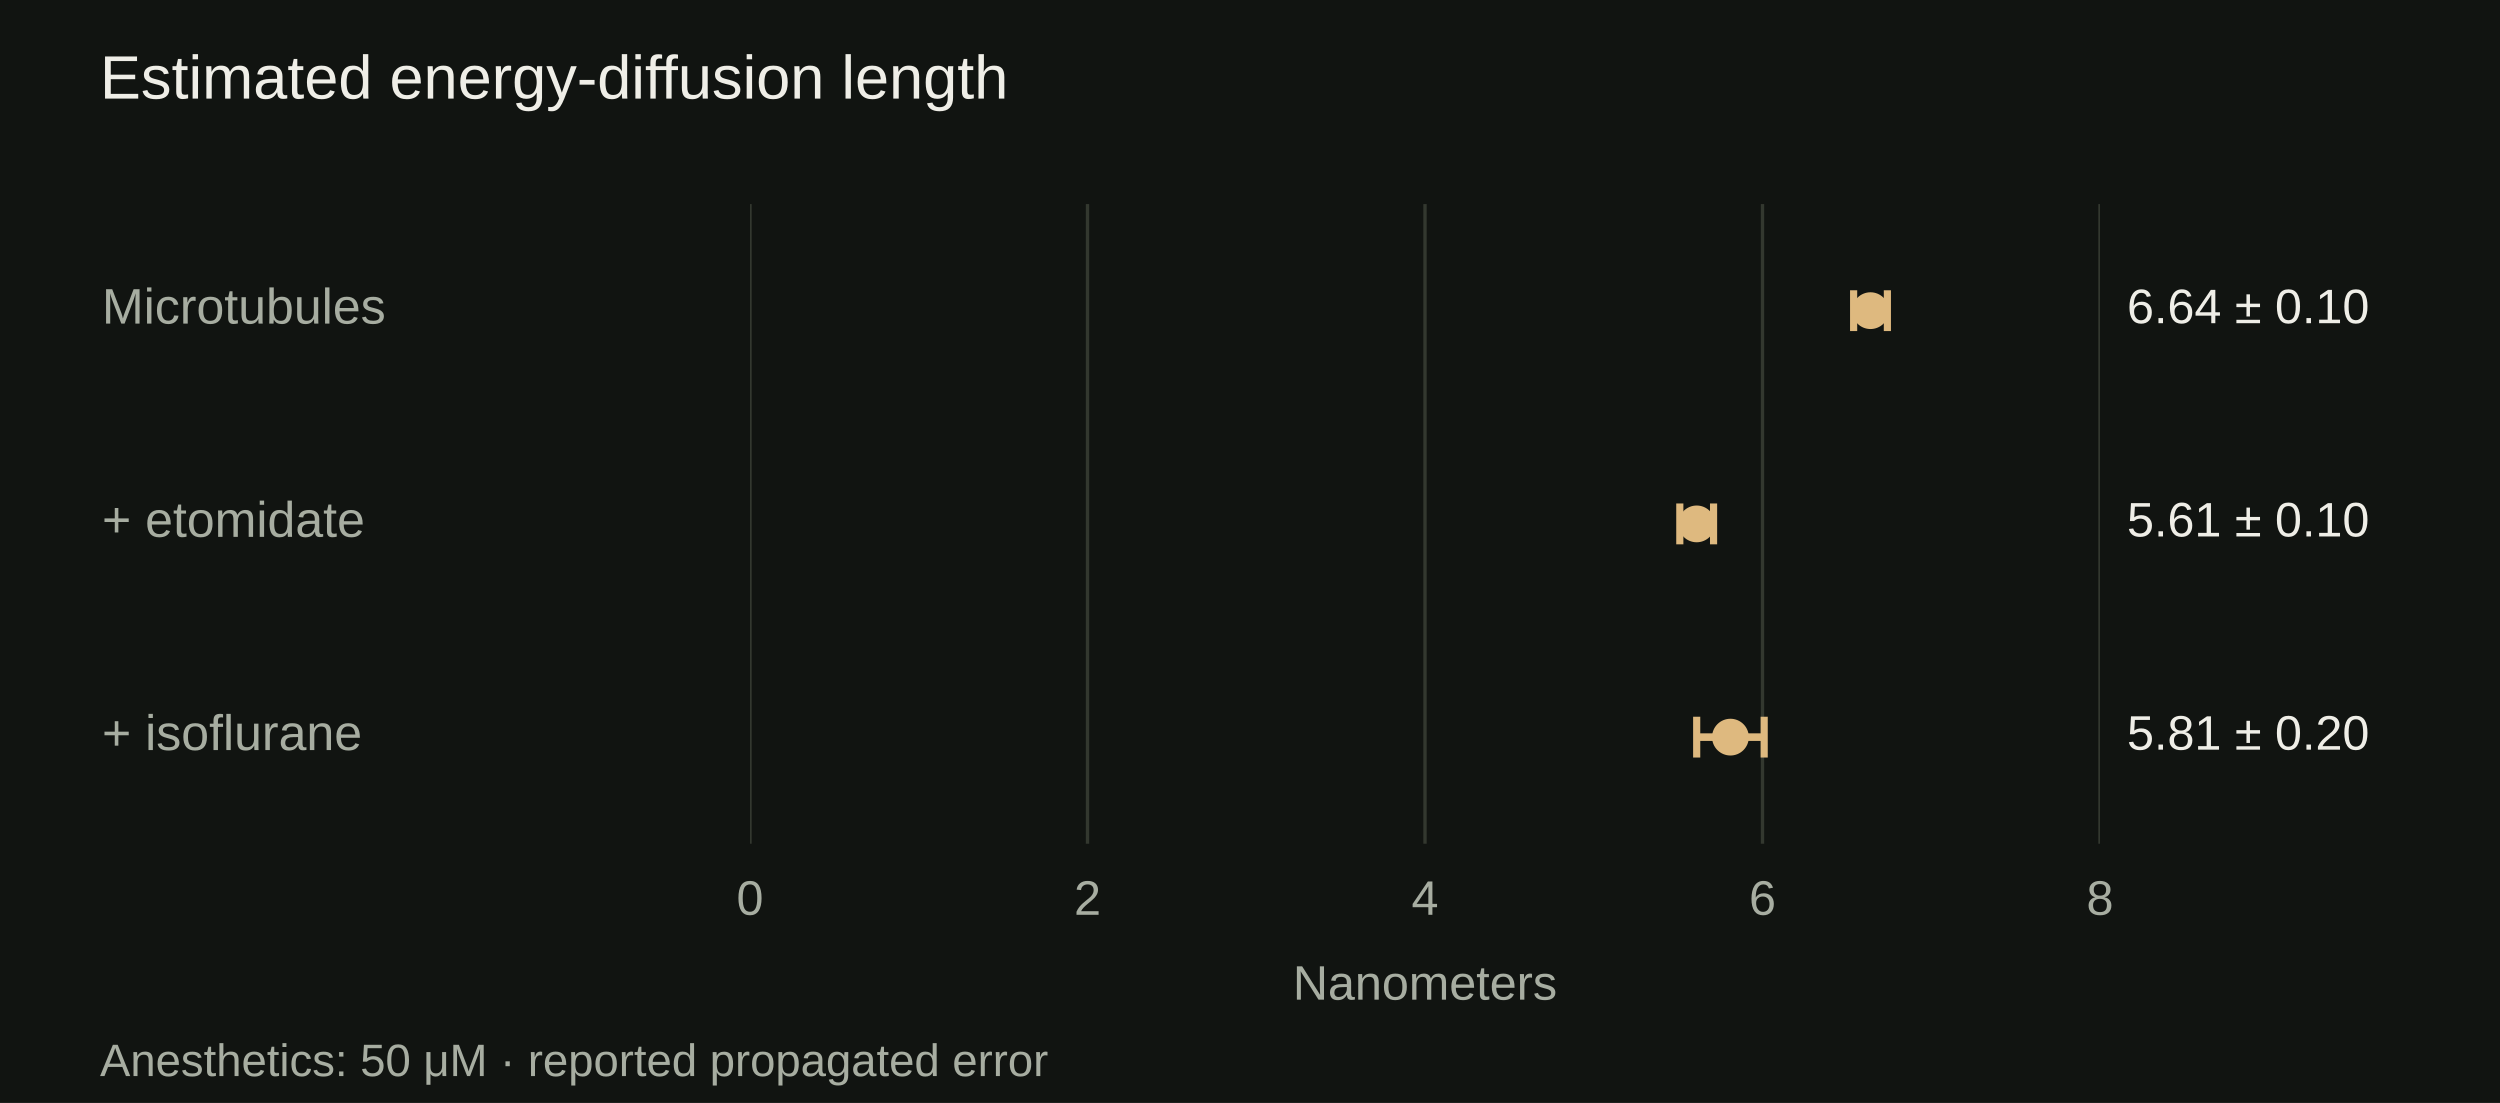
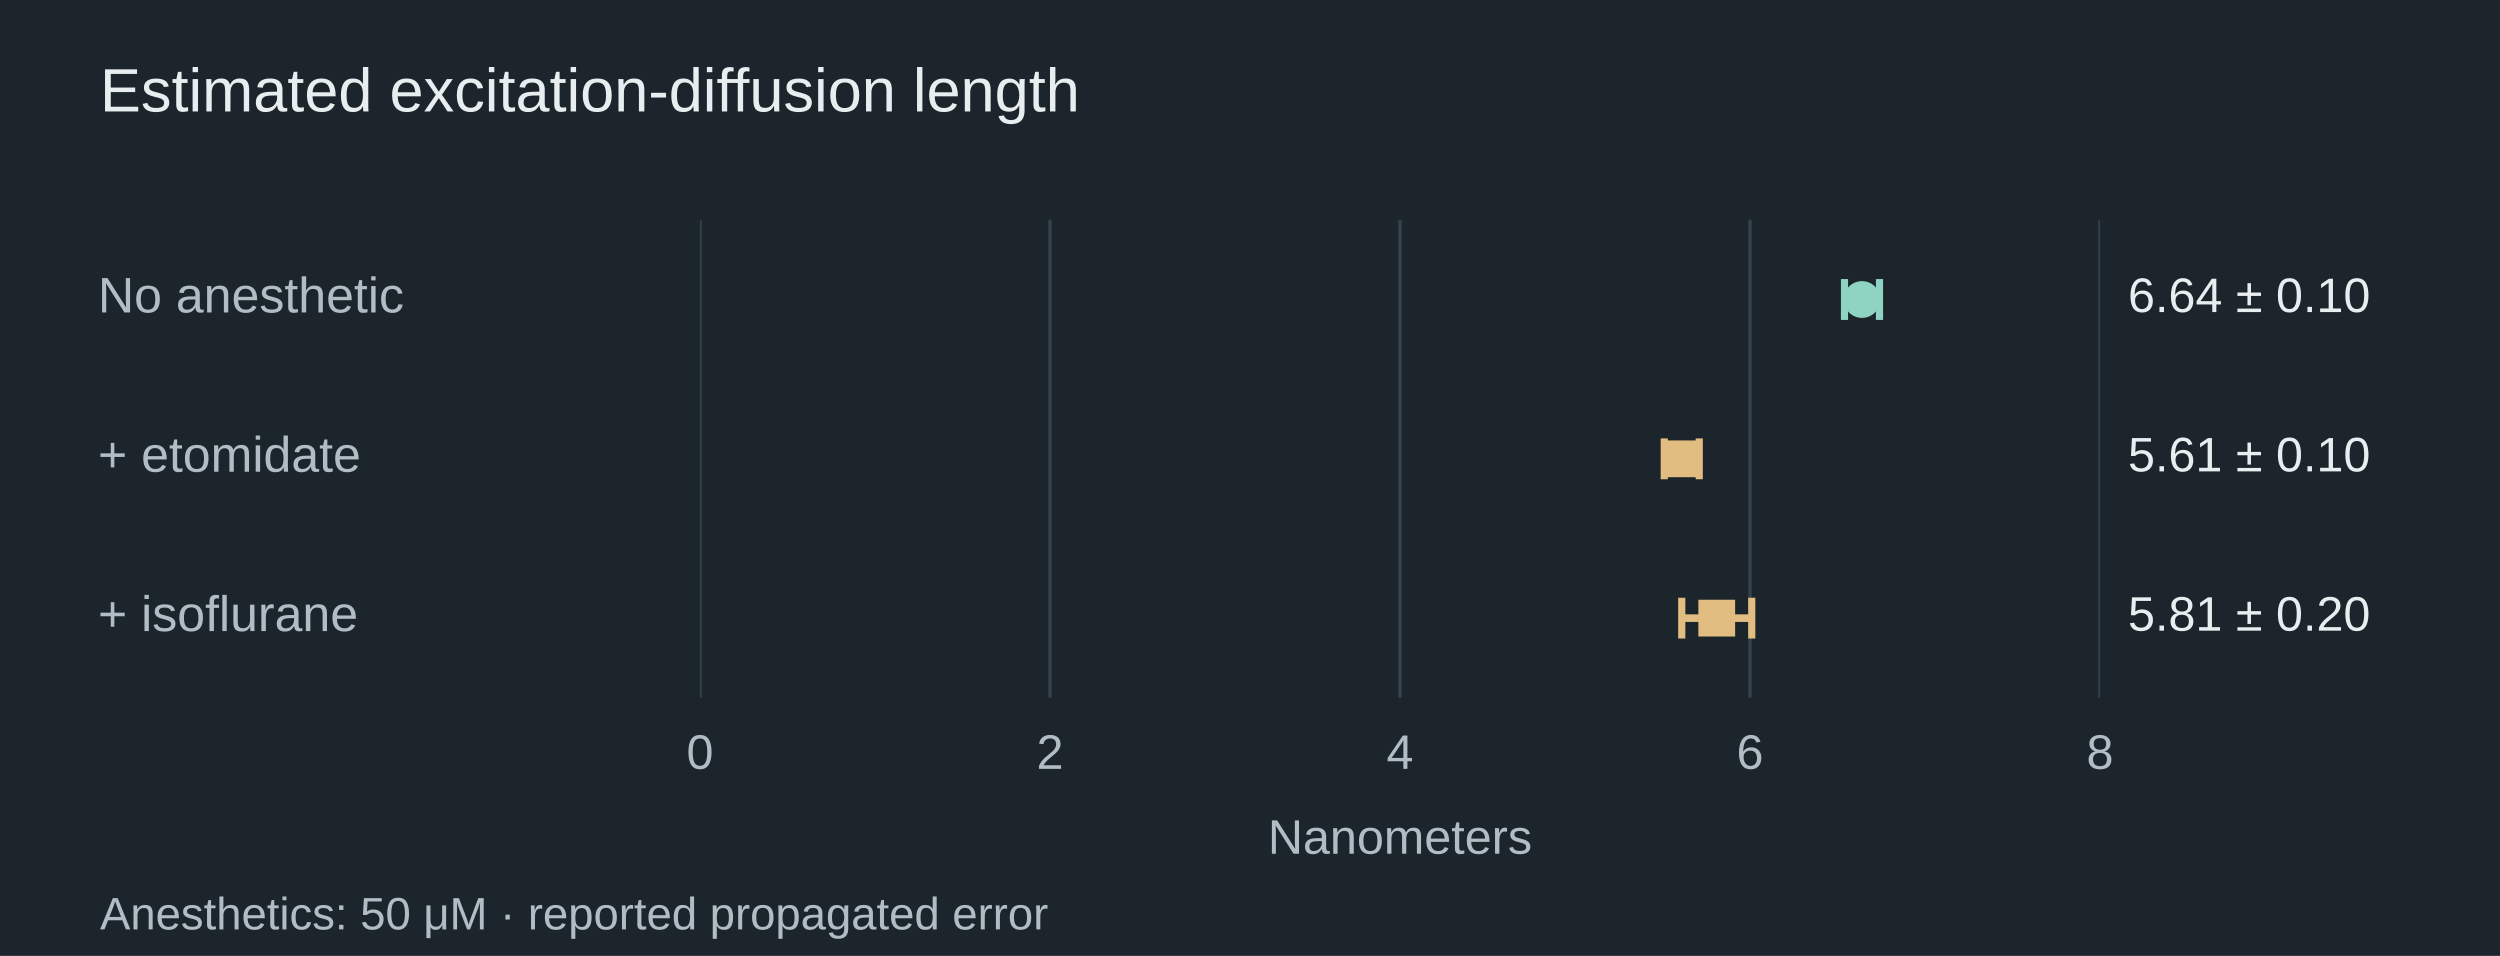
- <svg xmlns="http://www.w3.org/2000/svg" xmlns:xlink="http://www.w3.org/1999/xlink" width="489.6pt" height="216pt" viewBox="0 0 489.6 216" version="1.1">
+ <svg xmlns="http://www.w3.org/2000/svg" xmlns:xlink="http://www.w3.org/1999/xlink" width="489.6pt" height="187.2pt" viewBox="0 0 489.6 187.2" version="1.1">
  <defs>
    <style type="text/css">*{stroke-linejoin: round; stroke-linecap: butt}</style>
  </defs>
  <g id="figure_1">
    <g id="patch_1">
-       <path d="M 0 216  L 489.6 216  L 489.6 0  L 0 0  z " style="fill: #111411" />
+       <path d="M 0 187.2 L 489.6 187.2 L 489.6 0 L 0 0 z " style="fill: #1c252b" />
    </g>
    <g id="axes_1">
      <g id="patch_2">
-         <path d="M 146.88 165.24  L 411.264 165.24  L 411.264 39.96  L 146.88 39.96  z " style="fill: #111411" />
+         <path d="M 137.088 136.656 L 411.264 136.656 L 411.264 43.056 L 137.088 43.056 z " style="fill: #1c252b" />
      </g>
      <g id="matplotlib.axis_1">
        <g id="xtick_1">
          <g id="line2d_1">
-             <path d="M 146.88 165.24  L 146.88 39.96  " clip-path="url(#pdc765eef73)" style="fill: none; stroke: #33382f; stroke-width: 0.65; stroke-linecap: square" />
+             <path d="M 137.088 136.656 L 137.088 43.056 " clip-path="url(#p50413fc1d8)" style="fill: none; stroke: #34434b; stroke-width: 0.65; stroke-linecap: square" />
          </g>
          <g id="line2d_2" />
          <g id="text_1">
-             <text style="font-size: 9.5px; font-family: 'Arial', 'Liberation Sans', 'DejaVu Sans', sans-serif; text-anchor: middle; fill: #a7ada1" x="146.88" y="179.156" transform="rotate(-0 146.88 179.1563)">0</text>
+             <text style="font-size: 9.5px; font-family: 'Arial', 'Liberation Sans', 'DejaVu Sans', sans-serif; text-anchor: middle; fill: #b0bdc5" x="137.088" y="150.572" transform="rotate(-0 137.088 150.5723)">0</text>
          </g>
        </g>
        <g id="xtick_2">
          <g id="line2d_3">
-             <path d="M 212.976 165.24  L 212.976 39.96  " clip-path="url(#pdc765eef73)" style="fill: none; stroke: #33382f; stroke-width: 0.65; stroke-linecap: square" />
+             <path d="M 205.632 136.656 L 205.632 43.056 " clip-path="url(#p50413fc1d8)" style="fill: none; stroke: #34434b; stroke-width: 0.65; stroke-linecap: square" />
          </g>
          <g id="line2d_4" />
          <g id="text_2">
-             <text style="font-size: 9.5px; font-family: 'Arial', 'Liberation Sans', 'DejaVu Sans', sans-serif; text-anchor: middle; fill: #a7ada1" x="212.976" y="179.156" transform="rotate(-0 212.976 179.1563)">2</text>
+             <text style="font-size: 9.5px; font-family: 'Arial', 'Liberation Sans', 'DejaVu Sans', sans-serif; text-anchor: middle; fill: #b0bdc5" x="205.632" y="150.572" transform="rotate(-0 205.632 150.5723)">2</text>
          </g>
        </g>
        <g id="xtick_3">
          <g id="line2d_5">
-             <path d="M 279.072 165.24  L 279.072 39.96  " clip-path="url(#pdc765eef73)" style="fill: none; stroke: #33382f; stroke-width: 0.65; stroke-linecap: square" />
+             <path d="M 274.176 136.656 L 274.176 43.056 " clip-path="url(#p50413fc1d8)" style="fill: none; stroke: #34434b; stroke-width: 0.65; stroke-linecap: square" />
          </g>
          <g id="line2d_6" />
          <g id="text_3">
-             <text style="font-size: 9.5px; font-family: 'Arial', 'Liberation Sans', 'DejaVu Sans', sans-serif; text-anchor: middle; fill: #a7ada1" x="279.072" y="179.156" transform="rotate(-0 279.072 179.1563)">4</text>
+             <text style="font-size: 9.5px; font-family: 'Arial', 'Liberation Sans', 'DejaVu Sans', sans-serif; text-anchor: middle; fill: #b0bdc5" x="274.176" y="150.572" transform="rotate(-0 274.176 150.5723)">4</text>
          </g>
        </g>
        <g id="xtick_4">
          <g id="line2d_7">
-             <path d="M 345.168 165.24  L 345.168 39.96  " clip-path="url(#pdc765eef73)" style="fill: none; stroke: #33382f; stroke-width: 0.65; stroke-linecap: square" />
+             <path d="M 342.72 136.656 L 342.72 43.056 " clip-path="url(#p50413fc1d8)" style="fill: none; stroke: #34434b; stroke-width: 0.65; stroke-linecap: square" />
          </g>
          <g id="line2d_8" />
          <g id="text_4">
-             <text style="font-size: 9.5px; font-family: 'Arial', 'Liberation Sans', 'DejaVu Sans', sans-serif; text-anchor: middle; fill: #a7ada1" x="345.168" y="179.156" transform="rotate(-0 345.168 179.1563)">6</text>
+             <text style="font-size: 9.5px; font-family: 'Arial', 'Liberation Sans', 'DejaVu Sans', sans-serif; text-anchor: middle; fill: #b0bdc5" x="342.72" y="150.572" transform="rotate(-0 342.72 150.5723)">6</text>
          </g>
        </g>
        <g id="xtick_5">
          <g id="line2d_9">
-             <path d="M 411.264 165.24  L 411.264 39.96  " clip-path="url(#pdc765eef73)" style="fill: none; stroke: #33382f; stroke-width: 0.65; stroke-linecap: square" />
+             <path d="M 411.264 136.656 L 411.264 43.056 " clip-path="url(#p50413fc1d8)" style="fill: none; stroke: #34434b; stroke-width: 0.65; stroke-linecap: square" />
          </g>
          <g id="line2d_10" />
          <g id="text_5">
-             <text style="font-size: 9.5px; font-family: 'Arial', 'Liberation Sans', 'DejaVu Sans', sans-serif; text-anchor: middle; fill: #a7ada1" x="411.264" y="179.156" transform="rotate(-0 411.264 179.1563)">8</text>
+             <text style="font-size: 9.5px; font-family: 'Arial', 'Liberation Sans', 'DejaVu Sans', sans-serif; text-anchor: middle; fill: #b0bdc5" x="411.264" y="150.572" transform="rotate(-0 411.264 150.5723)">8</text>
          </g>
        </g>
      </g>
      <g id="matplotlib.axis_2" />
      <g id="LineCollection_1">
-         <path d="M 363.014 60.84  L 369.624 60.84  " clip-path="url(#pdc765eef73)" style="fill: none; stroke: #deb97f; stroke-width: 1.5" />
-         <path d="M 328.974 102.6  L 335.584 102.6  " clip-path="url(#pdc765eef73)" style="fill: none; stroke: #deb97f; stroke-width: 1.5" />
-         <path d="M 332.279 144.36  L 345.498 144.36  " clip-path="url(#pdc765eef73)" style="fill: none; stroke: #deb97f; stroke-width: 1.5" />
+         <path d="M 361.227 58.656 L 368.081 58.656 " clip-path="url(#p50413fc1d8)" style="fill: none; stroke: #8fd4c2; stroke-width: 1.5" />
      </g>
      <g id="line2d_11">
        <defs>
-           <path id="m86011d5553" d="M 0 4  L 0 -4  " style="stroke: #deb97f; stroke-width: 1.4" />
+           <path id="ma09fc8cce1" d="M 0 4 L 0 -4 " style="stroke: #8fd4c2; stroke-width: 1.4" />
        </defs>
-         <g clip-path="url(#pdc765eef73)">
-           <use xlink:href="#m86011d5553" x="363.014" y="60.84" style="fill: #deb97f; stroke: #deb97f; stroke-width: 1.4" />
-           <use xlink:href="#m86011d5553" x="328.974" y="102.6" style="fill: #deb97f; stroke: #deb97f; stroke-width: 1.4" />
-           <use xlink:href="#m86011d5553" x="332.279" y="144.36" style="fill: #deb97f; stroke: #deb97f; stroke-width: 1.4" />
+         <g clip-path="url(#p50413fc1d8)">
+           <use xlink:href="#ma09fc8cce1" x="361.227" y="58.656" style="fill: #8fd4c2; stroke: #8fd4c2; stroke-width: 1.4" />
        </g>
      </g>
      <g id="line2d_12">
-         <g clip-path="url(#pdc765eef73)">
-           <use xlink:href="#m86011d5553" x="369.624" y="60.84" style="fill: #deb97f; stroke: #deb97f; stroke-width: 1.4" />
-           <use xlink:href="#m86011d5553" x="335.584" y="102.6" style="fill: #deb97f; stroke: #deb97f; stroke-width: 1.4" />
-           <use xlink:href="#m86011d5553" x="345.498" y="144.36" style="fill: #deb97f; stroke: #deb97f; stroke-width: 1.4" />
+         <g clip-path="url(#p50413fc1d8)">
+           <use xlink:href="#ma09fc8cce1" x="368.081" y="58.656" style="fill: #8fd4c2; stroke: #8fd4c2; stroke-width: 1.4" />
+         </g>
+       </g>
+       <g id="LineCollection_2">
+         <path d="M 325.927 89.856 L 332.781 89.856 " clip-path="url(#p50413fc1d8)" style="fill: none; stroke: #e1bd82; stroke-width: 1.5" />
+       </g>
+       <g id="line2d_13">
+         <defs>
+           <path id="m1c4818ea92" d="M 0 4 L 0 -4 " style="stroke: #e1bd82; stroke-width: 1.4" />
+         </defs>
+         <g clip-path="url(#p50413fc1d8)">
+           <use xlink:href="#m1c4818ea92" x="325.927" y="89.856" style="fill: #e1bd82; stroke: #e1bd82; stroke-width: 1.4" />
+         </g>
+       </g>
+       <g id="line2d_14">
+         <g clip-path="url(#p50413fc1d8)">
+           <use xlink:href="#m1c4818ea92" x="332.781" y="89.856" style="fill: #e1bd82; stroke: #e1bd82; stroke-width: 1.4" />
+         </g>
+       </g>
+       <g id="LineCollection_3">
+         <path d="M 329.354 121.056 L 343.063 121.056 " clip-path="url(#p50413fc1d8)" style="fill: none; stroke: #e1bd82; stroke-width: 1.5" />
+       </g>
+       <g id="line2d_15">
+         <g clip-path="url(#p50413fc1d8)">
+           <use xlink:href="#m1c4818ea92" x="329.354" y="121.056" style="fill: #e1bd82; stroke: #e1bd82; stroke-width: 1.4" />
+         </g>
+       </g>
+       <g id="line2d_16">
+         <g clip-path="url(#p50413fc1d8)">
+           <use xlink:href="#m1c4818ea92" x="343.063" y="121.056" style="fill: #e1bd82; stroke: #e1bd82; stroke-width: 1.4" />
        </g>
      </g>
      <g id="text_6">
-         <text style="font-size: 9.8px; font-family: 'Arial', 'Liberation Sans', 'DejaVu Sans', sans-serif; text-anchor: start; fill: #a7ada1" x="19.976" y="63.376" transform="rotate(-0 19.97568 63.37613)">Microtubules</text>
+         <text style="font-size: 9.8px; font-family: 'Arial', 'Liberation Sans', 'DejaVu Sans', sans-serif; text-anchor: start; fill: #b0bdc5" x="19.192" y="61.192" transform="rotate(-0 19.19232 61.19213)">No anesthetic</text>
      </g>
      <g id="text_7">
-         <text style="font-size: 9.5px; font-family: 'Arial', 'Liberation Sans', 'DejaVu Sans', sans-serif; text-anchor: start; fill: #efeee7" x="416.552" y="63.298" transform="rotate(-0 416.5517 63.2985)">6.64 ± 0.10</text>
+         <text style="font-size: 9.5px; font-family: 'Arial', 'Liberation Sans', 'DejaVu Sans', sans-serif; text-anchor: start; fill: #e8edef" x="416.748" y="61.114" transform="rotate(-0 416.7475 61.1145)">6.64 ± 0.10</text>
      </g>
      <g id="text_8">
-         <text style="font-size: 9.8px; font-family: 'Arial', 'Liberation Sans', 'DejaVu Sans', sans-serif; text-anchor: start; fill: #a7ada1" x="19.976" y="105.136" transform="rotate(-0 19.97568 105.1361)">+ etomidate</text>
+         <text style="font-size: 9.8px; font-family: 'Arial', 'Liberation Sans', 'DejaVu Sans', sans-serif; text-anchor: start; fill: #b0bdc5" x="19.192" y="92.392" transform="rotate(-0 19.19232 92.39213)">+ etomidate</text>
      </g>
      <g id="text_9">
-         <text style="font-size: 9.5px; font-family: 'Arial', 'Liberation Sans', 'DejaVu Sans', sans-serif; text-anchor: start; fill: #efeee7" x="416.552" y="105.058" transform="rotate(-0 416.5517 105.0585)">5.61 ± 0.10</text>
+         <text style="font-size: 9.5px; font-family: 'Arial', 'Liberation Sans', 'DejaVu Sans', sans-serif; text-anchor: start; fill: #e8edef" x="416.748" y="92.314" transform="rotate(-0 416.7475 92.3145)">5.61 ± 0.10</text>
      </g>
      <g id="text_10">
-         <text style="font-size: 9.8px; font-family: 'Arial', 'Liberation Sans', 'DejaVu Sans', sans-serif; text-anchor: start; fill: #a7ada1" x="19.976" y="146.896" transform="rotate(-0 19.97568 146.8961)">+ isoflurane</text>
+         <text style="font-size: 9.8px; font-family: 'Arial', 'Liberation Sans', 'DejaVu Sans', sans-serif; text-anchor: start; fill: #b0bdc5" x="19.192" y="123.592" transform="rotate(-0 19.19232 123.5921)">+ isoflurane</text>
      </g>
      <g id="text_11">
-         <text style="font-size: 9.5px; font-family: 'Arial', 'Liberation Sans', 'DejaVu Sans', sans-serif; text-anchor: start; fill: #efeee7" x="416.552" y="146.818" transform="rotate(-0 416.5517 146.8185)">5.81 ± 0.20</text>
+         <text style="font-size: 9.5px; font-family: 'Arial', 'Liberation Sans', 'DejaVu Sans', sans-serif; text-anchor: start; fill: #e8edef" x="416.748" y="123.514" transform="rotate(-0 416.7475 123.5145)">5.81 ± 0.20</text>
      </g>
-       <g id="line2d_13">
+       <g id="line2d_17">
        <defs>
-           <path id="mf8535b8a49" d="M 0 3.1  C 0.822 3.1 1.611 2.773 2.192 2.192  C 2.773 1.611 3.1 0.822 3.1 0  C 3.1 -0.822 2.773 -1.611 2.192 -2.192  C 1.611 -2.773 0.822 -3.1 0 -3.1  C -0.822 -3.1 -1.611 -2.773 -2.192 -2.192  C -2.773 -1.611 -3.1 -0.822 -3.1 0  C -3.1 0.822 -2.773 1.611 -2.192 2.192  C -1.611 2.773 -0.822 3.1 0 3.1  z " style="stroke: #deb97f" />
+           <path id="m92c941a12b" d="M 0 3.1 C 0.822 3.1 1.611 2.773 2.192 2.192 C 2.773 1.611 3.1 0.822 3.1 0 C 3.1 -0.822 2.773 -1.611 2.192 -2.192 C 1.611 -2.773 0.822 -3.1 0 -3.1 C -0.822 -3.1 -1.611 -2.773 -2.192 -2.192 C -2.773 -1.611 -3.1 -0.822 -3.1 0 C -3.1 0.822 -2.773 1.611 -2.192 2.192 C -1.611 2.773 -0.822 3.1 0 3.1 z " style="stroke: #8fd4c2" />
        </defs>
-         <g clip-path="url(#pdc765eef73)">
-           <use xlink:href="#mf8535b8a49" x="366.319" y="60.84" style="fill: #deb97f; stroke: #deb97f" />
-           <use xlink:href="#mf8535b8a49" x="332.279" y="102.6" style="fill: #deb97f; stroke: #deb97f" />
-           <use xlink:href="#mf8535b8a49" x="338.889" y="144.36" style="fill: #deb97f; stroke: #deb97f" />
+         <g clip-path="url(#p50413fc1d8)">
+           <use xlink:href="#m92c941a12b" x="364.654" y="58.656" style="fill: #8fd4c2; stroke: #8fd4c2" />
+         </g>
+       </g>
+       <g id="line2d_18">
+         <defs>
+           <path id="m0658fdcb08" d="M -3.1 3.1 L 3.1 3.1 L 3.1 -3.1 L -3.1 -3.1 z " style="stroke: #e1bd82; stroke-linejoin: miter" />
+         </defs>
+         <g clip-path="url(#p50413fc1d8)">
+           <use xlink:href="#m0658fdcb08" x="329.354" y="89.856" style="fill: #e1bd82; stroke: #e1bd82; stroke-linejoin: miter" />
+         </g>
+       </g>
+       <g id="line2d_19">
+         <g clip-path="url(#p50413fc1d8)">
+           <use xlink:href="#m0658fdcb08" x="336.208" y="121.056" style="fill: #e1bd82; stroke: #e1bd82; stroke-linejoin: miter" />
        </g>
      </g>
    </g>
    <g id="text_12">
-       <text style="font-size: 12px; font-family: 'Arial', 'Liberation Sans', 'DejaVu Sans', sans-serif; text-anchor: start; fill: #efeee7" x="19.584" y="19.305" transform="rotate(-0 19.584 19.30535)">Estimated energy-diffusion length</text>
+       <text style="font-size: 12px; font-family: 'Arial', 'Liberation Sans', 'DejaVu Sans', sans-serif; text-anchor: start; fill: #e8edef" x="19.584" y="21.825" transform="rotate(-0 19.584 21.82535)">Estimated excitation-diffusion length</text>
    </g>
    <g id="text_13">
-       <text style="font-size: 9.5px; font-family: 'Arial', 'Liberation Sans', 'DejaVu Sans', sans-serif; text-anchor: middle; fill: #a7ada1" x="279.072" y="195.778" transform="rotate(-0 279.072 195.7785)">Nanometers</text>
+       <text style="font-size: 9.5px; font-family: 'Arial', 'Liberation Sans', 'DejaVu Sans', sans-serif; text-anchor: middle; fill: #b0bdc5" x="274.176" y="167.194" transform="rotate(-0 274.176 167.1945)">Nanometers</text>
    </g>
    <g id="text_14">
-       <text style="font-size: 8.9px; font-family: 'Arial', 'Liberation Sans', 'DejaVu Sans', sans-serif; text-anchor: start; fill: #a7ada1" x="19.584" y="210.743" transform="rotate(-0 19.584 210.7431)">Anesthetics: 50 μM · reported propagated error</text>
+       <text style="font-size: 8.9px; font-family: 'Arial', 'Liberation Sans', 'DejaVu Sans', sans-serif; text-anchor: start; fill: #b0bdc5" x="19.584" y="182.015" transform="rotate(-0 19.584 182.0151)">Anesthetics: 50 μM · reported propagated error</text>
    </g>
  </g>
  <defs>
-     <clipPath id="pdc765eef73">
-       <rect x="146.88" y="39.96" width="264.384" height="125.28" />
+     <clipPath id="p50413fc1d8">
+       <rect x="137.088" y="43.056" width="274.176" height="93.6" />
    </clipPath>
  </defs>
</svg>
